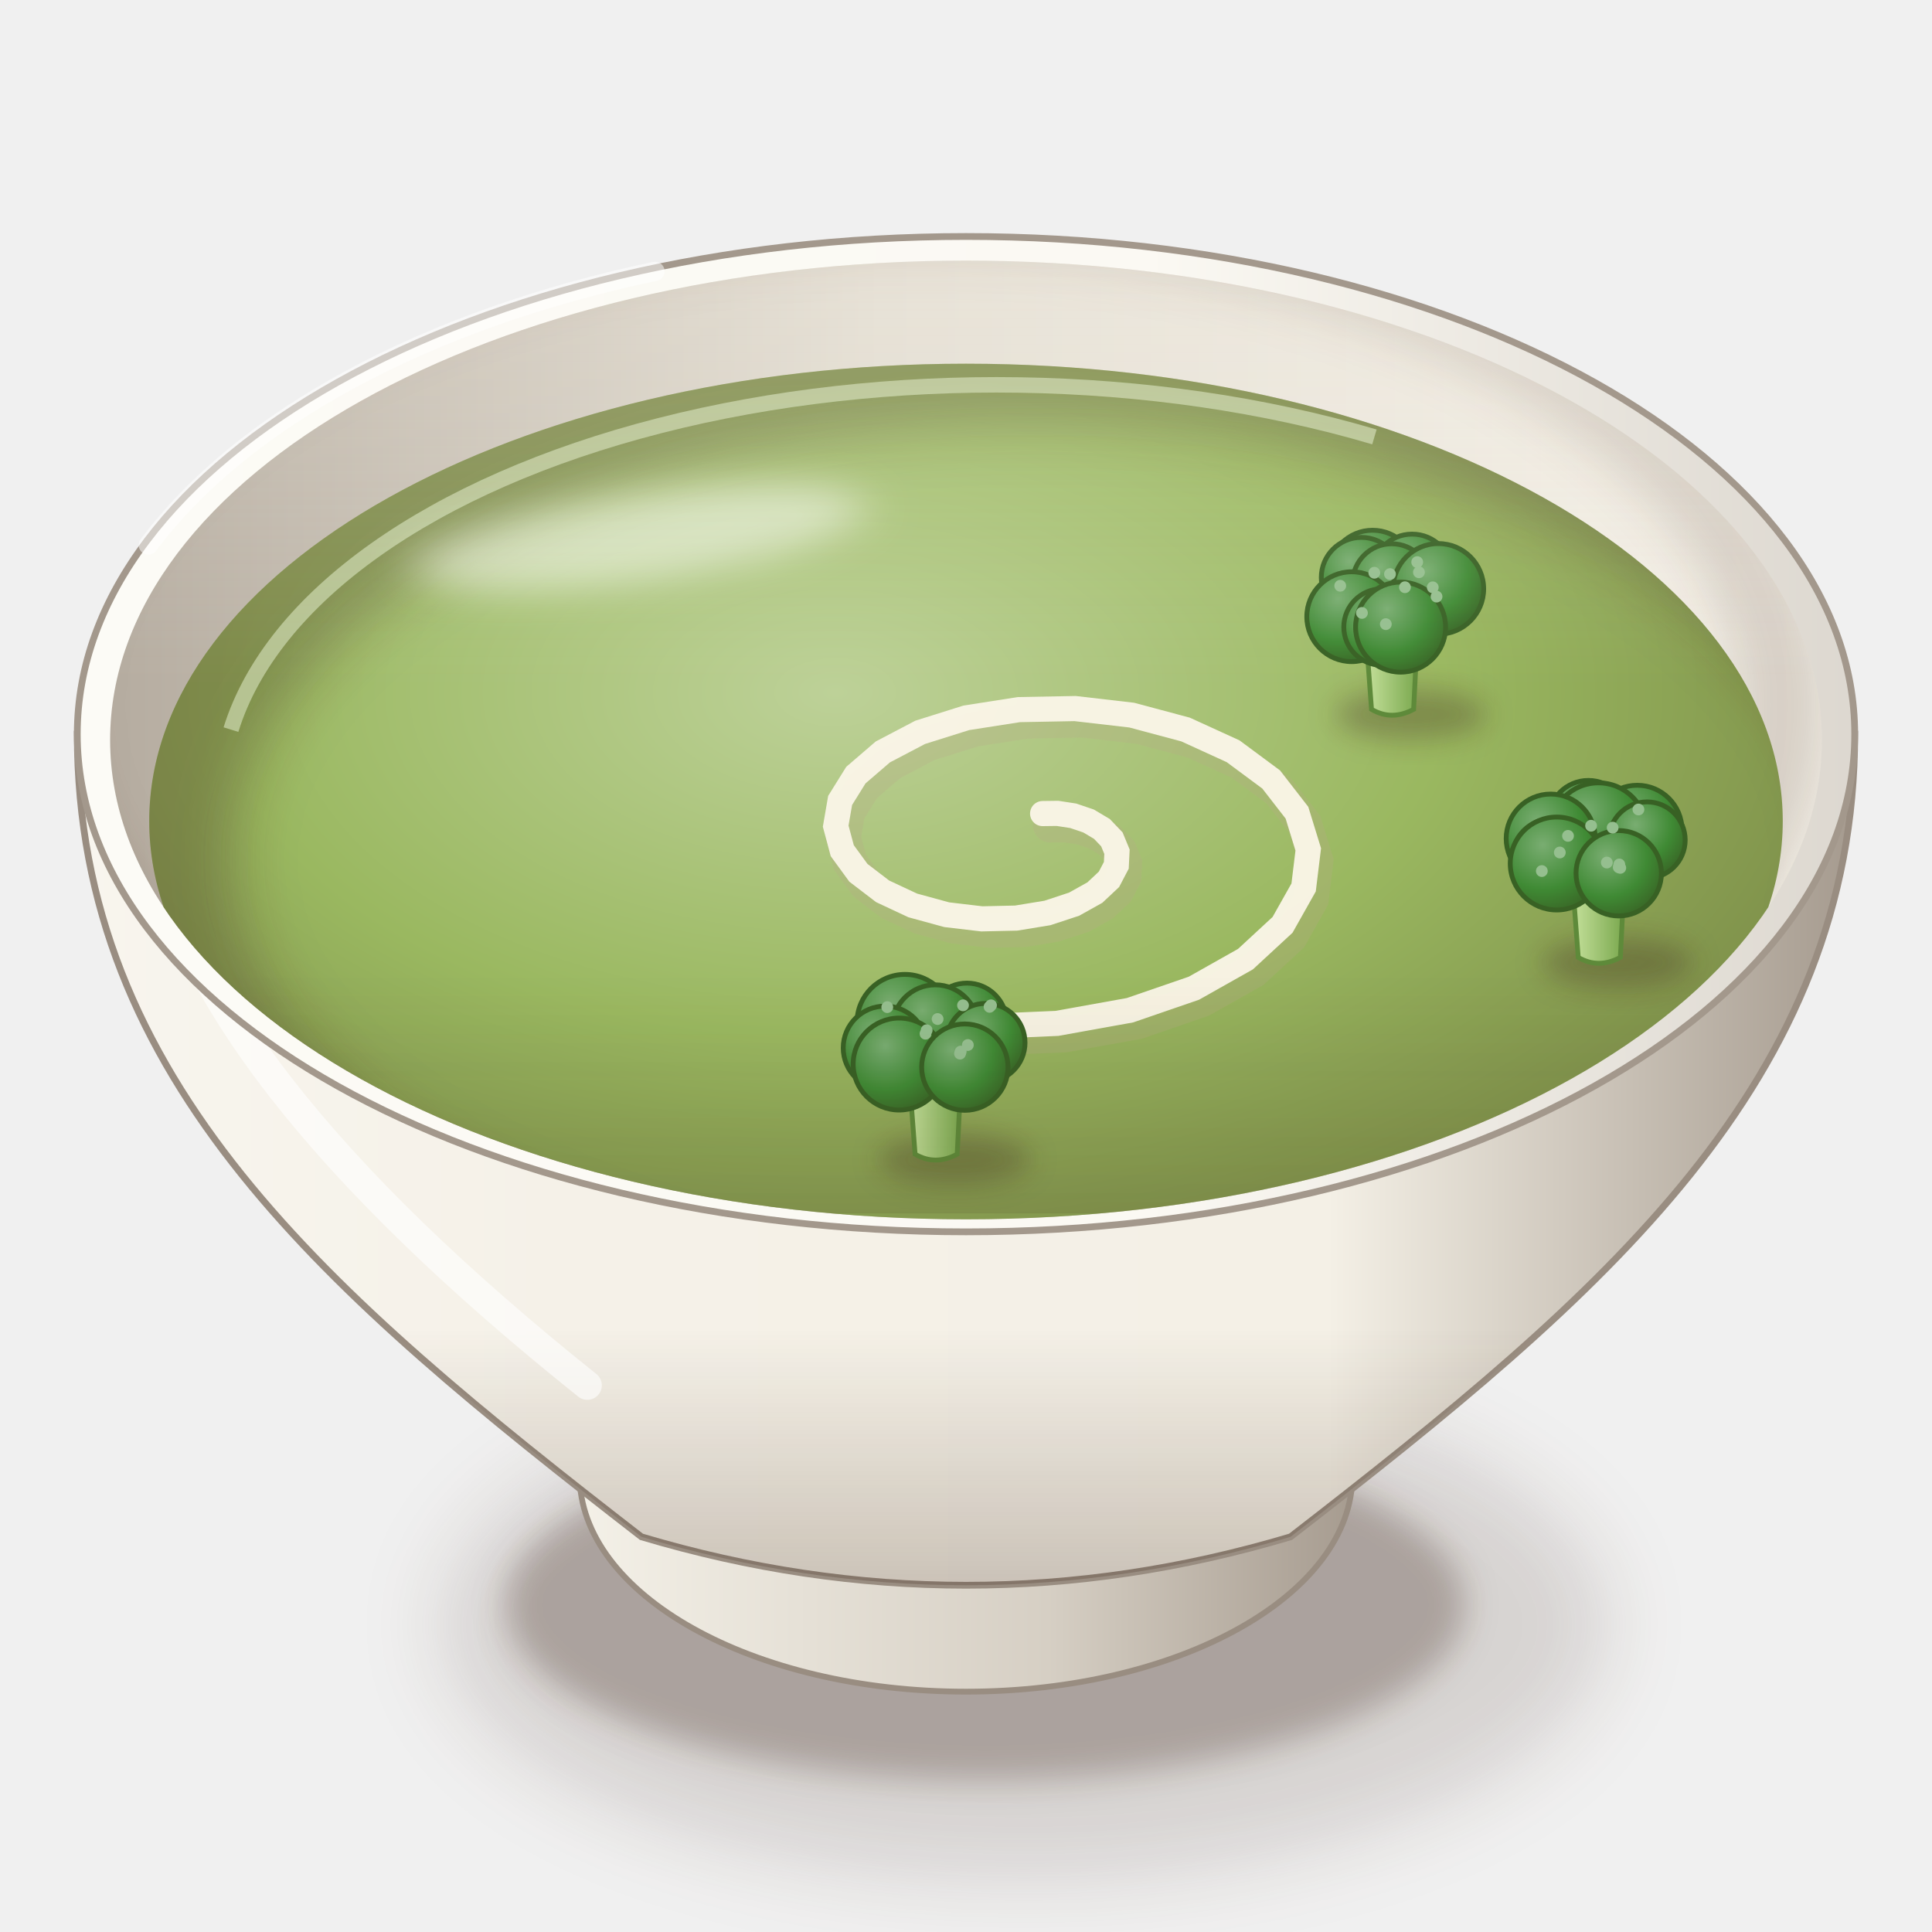
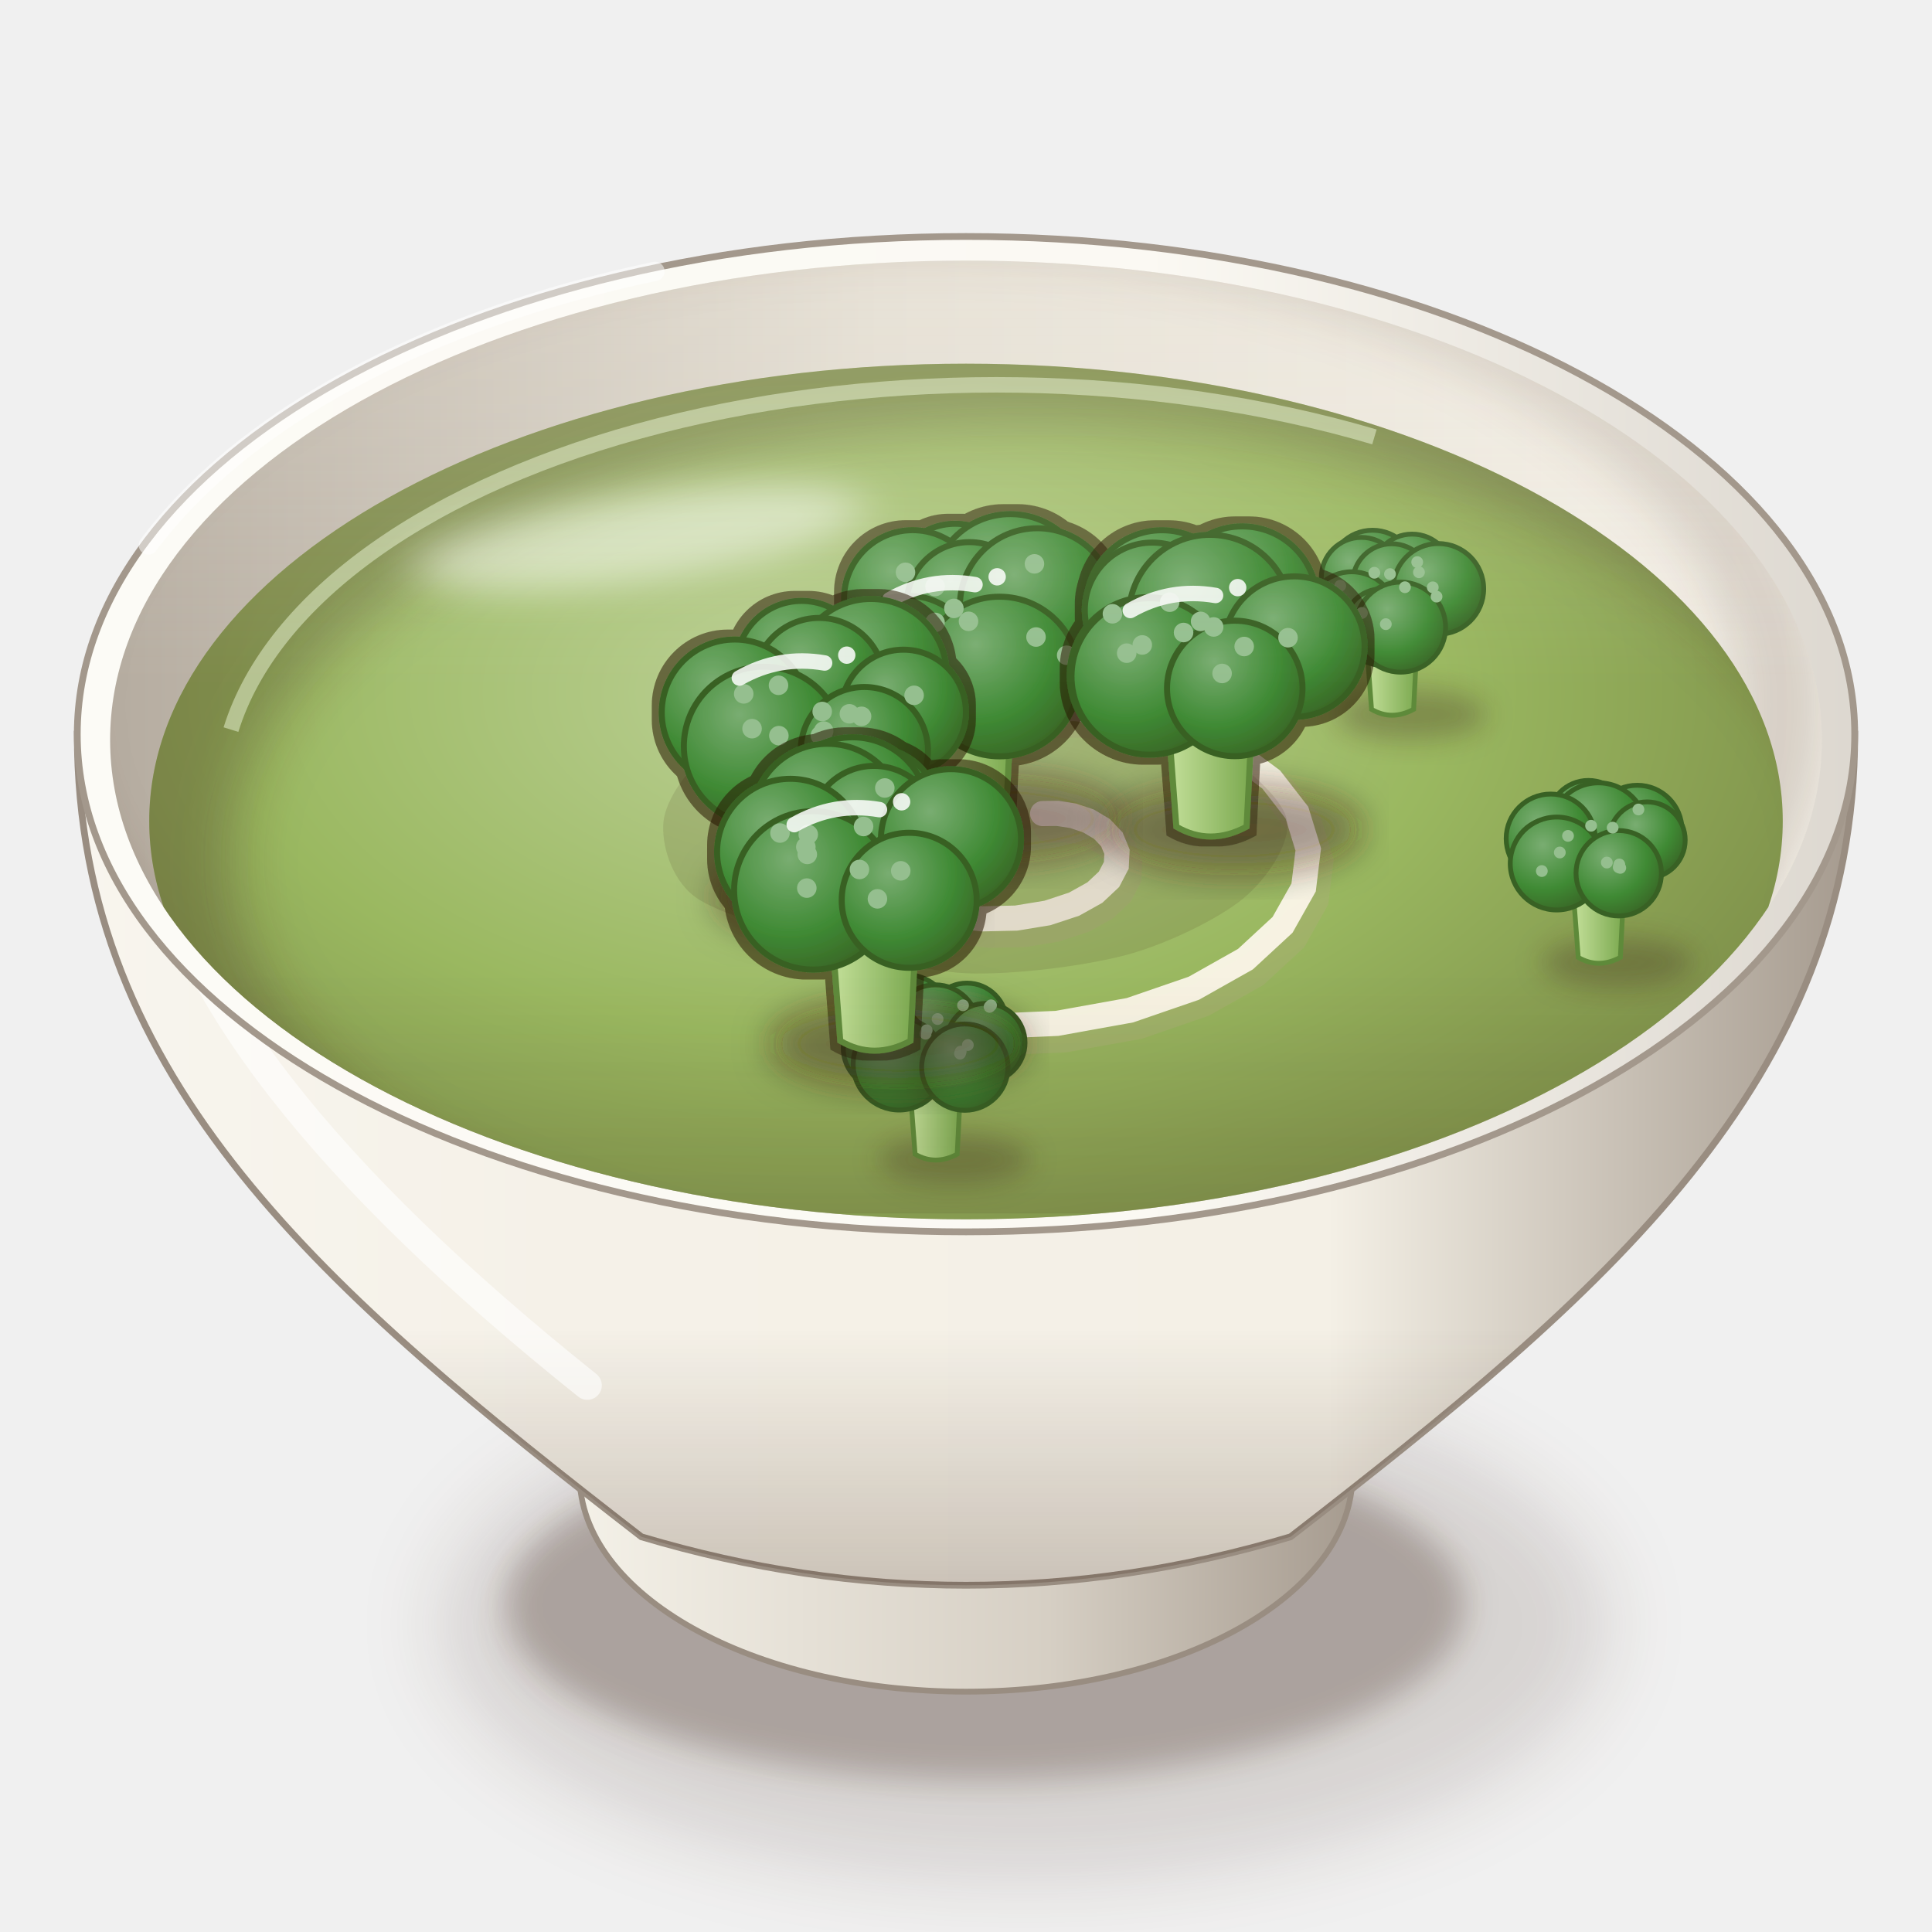
<svg xmlns="http://www.w3.org/2000/svg" viewBox="0 0 200 200" width="400" height="400">
  <defs>
    <filter id="br_creme_brocolis-1" x="-50%" y="-50%" width="200%" height="200%">
      <feGaussianBlur stdDeviation="4" />
    </filter>
    <filter id="br_creme_brocolis-2" x="-50%" y="-50%" width="200%" height="200%">
      <feGaussianBlur stdDeviation="1.6" />
    </filter>
    <linearGradient id="br_creme_brocolis-3" x1="0" y1="0" x2="1" y2="0">
      <stop offset="0" stop-color="#f5f2e9" />
      <stop offset="0.6" stop-color="#d6cfc4" />
      <stop offset="1" stop-color="#a3988c" />
    </linearGradient>
    <linearGradient id="br_creme_brocolis-4" x1="0" y1="0" x2="1" y2="0">
      <stop offset="0" stop-color="#f8f5ee" />
      <stop offset="0.28" stop-color="#f5f1e8" />
      <stop offset="0.7" stop-color="#f4f0e6" />
      <stop offset="1" stop-color="#a3988c" />
    </linearGradient>
    <linearGradient id="br_creme_brocolis-5" x1="0" y1="0" x2="0" y2="1">
      <stop offset="0" stop-color="#3a2212" stop-opacity="0" />
      <stop offset="0.7" stop-color="#3a2212" stop-opacity="0" />
      <stop offset="1" stop-color="#3a2212" stop-opacity="0.22" />
    </linearGradient>
    <linearGradient id="br_creme_brocolis-6" x1="0" y1="0" x2="1" y2="0">
      <stop offset="0" stop-color="#fcfbf6" />
      <stop offset="0.6" stop-color="#fbf9f3" />
      <stop offset="1" stop-color="#dcd7cf" />
    </linearGradient>
    <linearGradient id="br_creme_brocolis-7" x1="0" y1="0" x2="1" y2="0">
      <stop offset="0" stop-color="#b6ada1" />
      <stop offset="0.45" stop-color="#e2ddd2" />
      <stop offset="1" stop-color="#f4f0e7" />
    </linearGradient>
    <clipPath id="br_creme_brocolis-8">
      <path d="M11.4,76.6A88.6,49.62 0 1 0 188.6,76.6A88.6,49.62 0 1 0 11.4,76.6Z" />
    </clipPath>
    <filter id="br_creme_brocolis-9" x="-50%" y="-50%" width="200%" height="200%">
      <feGaussianBlur stdDeviation="2.5" />
    </filter>
    <clipPath id="br_creme_brocolis-10">
      <path d="M11.4,76.6 A88.6,49.62 0 0 0 188.6,76.6 L200,76.6 L200,0 L0,0 L0,76.6Z" />
    </clipPath>
    <radialGradient id="br_creme_brocolis-11" cx="0.42" cy="0.36" r="0.62">
      <stop offset="0" stop-color="#bdd198" />
      <stop offset="0.6" stop-color="#9ab860" />
      <stop offset="1" stop-color="#81944c" />
    </radialGradient>
    <clipPath id="br_creme_brocolis-12">
      <path d="M15.45,85A84.55,47.35 0 1 0 184.55,85A84.55,47.35 0 1 0 15.45,85Z" />
    </clipPath>
    <filter id="br_creme_brocolis-13" x="-50%" y="-50%" width="200%" height="200%">
      <feGaussianBlur stdDeviation="3" />
    </filter>
    <filter id="br_creme_brocolis-14" x="-50%" y="-50%" width="200%" height="200%">
      <feGaussianBlur stdDeviation="2.2" />
    </filter>
    <linearGradient id="br_creme_brocolis-15" x1="0" y1="0" x2="1" y2="0">
      <stop offset="0" stop-color="#c4e09a" />
      <stop offset="1" stop-color="#7aa84e" />
    </linearGradient>
    <radialGradient id="br_creme_brocolis-16" cx="0.35" cy="0.3" r="0.8">
      <stop offset="0" stop-color="#79ad71" />
      <stop offset="0.6" stop-color="#3f8a34" />
      <stop offset="1" stop-color="#386124" />
    </radialGradient>
    <filter id="br_creme_brocolis-17" x="-50%" y="-50%" width="200%" height="200%">
      <feGaussianBlur stdDeviation="1.4" />
    </filter>
-     <linearGradient id="br_creme_brocolis-18" x1="0" y1="0" x2="0" y2="1">
+     <filter id="br_creme_brocolis-18" x="-8%" y="-8%" width="116%" height="116%">
+       <feMorphology in="SourceAlpha" operator="dilate" radius="0.7" result="d" />
+       <feFlood flood-color="#2a1206" flood-opacity="0.55" />
+       <feComposite in2="d" operator="in" result="o" />
+       <feMerge>
+         <feMergeNode in="o" />
+         <feMergeNode in="SourceGraphic" />
+       </feMerge>
+     </filter>
+     <linearGradient id="br_creme_brocolis-19" x1="0" y1="0" x2="0" y2="1">
      <stop offset="0" stop-color="#fff8ec" stop-opacity="0.2" />
      <stop offset="0.45" stop-color="#fff8ec" stop-opacity="0" />
      <stop offset="0.75" stop-color="#3a2212" stop-opacity="0" />
      <stop offset="1" stop-color="#3a2212" stop-opacity="0.1" />
    </linearGradient>
  </defs>
  <ellipse cx="106" cy="168.16" rx="60.48" ry="26.61" fill="#3a2212" opacity="0.14" filter="url(#br_creme_brocolis-1)" />
  <ellipse cx="102" cy="166.16" rx="49.68" ry="18.14" fill="#3a2212" opacity="0.28" filter="url(#br_creme_brocolis-2)" />
  <path d="M58,146.72 L60,152.72 A40,22.4 0 0 0 140,152.72 L142,146.72Z" fill="url(#br_creme_brocolis-3)" stroke="#998d81" stroke-width=".6" />
  <path d="M8,76 C8,111.96 34,134 66.4,159.09 Q100,169.12 133.6,159.09 C166,134 192,111.96 192,76Z" fill="url(#br_creme_brocolis-4)" stroke="#998d81" stroke-width=".7" />
  <path d="M8,76 C8,111.96 34,134 66.4,159.09 Q100,169.12 133.6,159.09 C166,134 192,111.96 192,76Z" fill="url(#br_creme_brocolis-5)" />
  <path d="M16,86 Q20,110.8 60.8,143.41" stroke="#fff" stroke-width="3" fill="none" stroke-linecap="round" opacity="0.6" />
  <path d="M8,76A92,51.52 0 1 0 192,76A92,51.52 0 1 0 8,76Z" fill="url(#br_creme_brocolis-6)" stroke="#a3988c" stroke-width=".7" />
  <path d="M11.4,76.6A88.6,49.62 0 1 0 188.6,76.6A88.6,49.62 0 1 0 11.4,76.6Z" fill="url(#br_creme_brocolis-7)" />
  <g clip-path="url(#br_creme_brocolis-8)">
    <path d="M3.4,73A90.6,51.62 0 1 0 184.6,73A90.6,51.62 0 1 0 3.4,73Z" fill="none" stroke="#3a2212" stroke-width="9" opacity=".16" filter="url(#br_creme_brocolis-9)" />
  </g>
  <g clip-path="url(#br_creme_brocolis-8)">
    <path d="M15.45,85A84.55,47.35 0 1 0 184.55,85A84.55,47.35 0 1 0 15.45,85Z" fill="url(#br_creme_brocolis-11)" />
    <g clip-path="url(#br_creme_brocolis-12)">
      <path fill-rule="evenodd" d="M0,0 H200 V200 H0Z M24.14,89A82.86,45.45 0 1 0 189.86,89A82.86,45.45 0 1 0 24.14,89Z" fill="#3a2212" opacity="0.3" filter="url(#br_creme_brocolis-13)" />
      <path d="M23.91,75.53 A80.32,42.61 0 0 1 142.28,45.23" stroke="#d2dfb7" stroke-width="1.6" fill="none" opacity=".65" />
    </g>
  </g>
  <path d="M107.93,84.22L109.47,84.2L111.1,84.45L112.69,84.99L114.07,85.81L115.1,86.89L115.63,88.17L115.56,89.58L114.8,91.03L113.34,92.4L111.19,93.6L108.43,94.51L105.19,95.04L101.64,95.12L98,94.69L94.49,93.73L91.37,92.27L88.86,90.35L87.19,88.06L86.51,85.52L86.97,82.86L88.6,80.24L91.39,77.84L95.26,75.81L100.03,74.31L105.47,73.46L111.29,73.35L117.16,74.03L122.73,75.52L127.65,77.77L131.59,80.69L134.26,84.13L135.43,87.93L134.95,91.87L132.77,95.74L128.93,99.29L123.59,102.3L116.97,104.58L109.42,105.94L101.33,106.29L93.14,105.54" stroke="#b8a888" stroke-width="3.6" fill="none" stroke-linecap="round" opacity=".25" transform="translate(.8 1.2)" />
  <path d="M107.93,84.22L109.47,84.2L111.1,84.45L112.69,84.99L114.07,85.81L115.1,86.89L115.63,88.17L115.56,89.58L114.8,91.03L113.34,92.4L111.19,93.6L108.43,94.51L105.19,95.04L101.64,95.12L98,94.69L94.49,93.73L91.37,92.27L88.86,90.35L87.19,88.06L86.51,85.52L86.97,82.86L88.6,80.24L91.39,77.84L95.26,75.81L100.03,74.31L105.47,73.46L111.29,73.35L117.16,74.03L122.73,75.52L127.65,77.77L131.59,80.69L134.26,84.13L135.43,87.93L134.95,91.87L132.77,95.74L128.93,99.29L123.59,102.3L116.97,104.58L109.42,105.94L101.33,106.29L93.14,105.54" stroke="#fbf6e8" stroke-width="2.6" fill="none" stroke-linecap="round" opacity="0.95" />
  <g clip-path="url(#br_creme_brocolis-12)">
    <ellipse cx="66.18" cy="55.64" rx="23.67" ry="4.5" fill="#fff" opacity="0.5" transform="rotate(-8 66.18 55.64)" filter="url(#br_creme_brocolis-14)" />
  </g>
  <g clip-path="url(#br_creme_brocolis-8)">
    <ellipse cx="146.07" cy="73.96" rx="7.85" ry="2.62" fill="#3a2212" opacity="0.3" filter="url(#br_creme_brocolis-17)" />
    <path d="M141.46,66.45 L141.98,73.43 Q144.07,74.65 146.34,73.43 L146.69,66.45Z" fill="url(#br_creme_brocolis-15)" stroke="#5e8a3a" stroke-width=".5" />
    <circle cx="142.09" cy="59.42" r="4.53" fill="url(#br_creme_brocolis-16)" stroke="#386124" stroke-width=".5" />
    <circle cx="146.18" cy="59.45" r="4.16" fill="url(#br_creme_brocolis-16)" stroke="#386124" stroke-width=".5" />
    <circle cx="140.93" cy="59.78" r="4.15" fill="url(#br_creme_brocolis-16)" stroke="#386124" stroke-width=".5" />
    <circle cx="144.07" cy="60.34" r="4.05" fill="url(#br_creme_brocolis-16)" stroke="#386124" stroke-width=".5" />
    <circle cx="148.9" cy="60.96" r="4.69" fill="url(#br_creme_brocolis-16)" stroke="#386124" stroke-width=".5" />
    <circle cx="139.93" cy="63.84" r="4.65" fill="url(#br_creme_brocolis-16)" stroke="#386124" stroke-width=".5" />
    <circle cx="143.07" cy="64.91" r="3.96" fill="url(#br_creme_brocolis-16)" stroke="#386124" stroke-width=".5" />
    <circle cx="144.99" cy="64.92" r="4.66" fill="url(#br_creme_brocolis-16)" stroke="#386124" stroke-width=".5" />
    <circle cx="146.71" cy="58.19" r="0.61" fill="#95bf8f" />
    <circle cx="145.44" cy="60.79" r="0.61" fill="#95bf8f" />
    <circle cx="148.32" cy="60.8" r="0.61" fill="#95bf8f" />
    <circle cx="146.89" cy="59.24" r="0.61" fill="#95bf8f" />
    <circle cx="142.27" cy="59.29" r="0.61" fill="#95bf8f" />
    <circle cx="138.74" cy="60.64" r="0.61" fill="#95bf8f" />
    <circle cx="148.71" cy="61.76" r="0.61" fill="#95bf8f" />
    <circle cx="140.99" cy="63.45" r="0.61" fill="#95bf8f" />
    <circle cx="143.46" cy="64.61" r="0.61" fill="#95bf8f" />
    <circle cx="143.89" cy="59.43" r="0.61" fill="#95bf8f" />
    <ellipse cx="167.47" cy="99.64" rx="7.85" ry="2.62" fill="#3a2212" opacity="0.3" filter="url(#br_creme_brocolis-17)" />
    <path d="M162.85,92.13 L163.38,99.11 Q165.47,100.33 167.74,99.11 L168.09,92.13Z" fill="url(#br_creme_brocolis-15)" stroke="#5e8a3a" stroke-width=".5" />
    <circle cx="164.43" cy="84.94" r="4.15" fill="url(#br_creme_brocolis-16)" stroke="#386124" stroke-width=".5" />
    <circle cx="169.49" cy="85.92" r="4.63" fill="url(#br_creme_brocolis-16)" stroke="#386124" stroke-width=".5" />
    <circle cx="165.47" cy="86.02" r="4.98" fill="url(#br_creme_brocolis-16)" stroke="#386124" stroke-width=".5" />
    <circle cx="160.53" cy="86.81" r="4.61" fill="url(#br_creme_brocolis-16)" stroke="#386124" stroke-width=".5" />
    <circle cx="170.5" cy="86.96" r="3.95" fill="url(#br_creme_brocolis-16)" stroke="#386124" stroke-width=".5" />
    <circle cx="160.59" cy="88.81" r="4.02" fill="url(#br_creme_brocolis-16)" stroke="#386124" stroke-width=".5" />
    <circle cx="161.15" cy="89.39" r="4.81" fill="url(#br_creme_brocolis-16)" stroke="#386124" stroke-width=".5" />
    <circle cx="167.57" cy="90.4" r="4.42" fill="url(#br_creme_brocolis-16)" stroke="#386124" stroke-width=".5" />
    <circle cx="161.47" cy="88.25" r="0.61" fill="#95bf8f" />
    <circle cx="167.57" cy="89.78" r="0.61" fill="#95bf8f" />
    <circle cx="166.94" cy="85.68" r="0.61" fill="#95bf8f" />
    <circle cx="166.34" cy="89.29" r="0.61" fill="#95bf8f" />
    <circle cx="162.32" cy="86.53" r="0.61" fill="#95bf8f" />
    <circle cx="167.73" cy="89.84" r="0.61" fill="#95bf8f" />
    <circle cx="167.63" cy="89.49" r="0.61" fill="#95bf8f" />
    <circle cx="164.71" cy="85.48" r="0.61" fill="#95bf8f" />
    <circle cx="169.61" cy="83.8" r="0.61" fill="#95bf8f" />
    <circle cx="159.61" cy="90.17" r="0.61" fill="#95bf8f" />
    <ellipse cx="98.82" cy="120.01" rx="7.85" ry="2.62" fill="#3a2212" opacity="0.3" filter="url(#br_creme_brocolis-17)" />
    <path d="M94.2,112.5 L94.73,119.48 Q96.82,120.7 99.09,119.48 L99.44,112.5Z" fill="url(#br_creme_brocolis-15)" stroke="#5e8a3a" stroke-width=".5" />
    <circle cx="94.2" cy="105.64" r="4.11" fill="url(#br_creme_brocolis-16)" stroke="#386124" stroke-width=".5" />
    <circle cx="93.68" cy="105.83" r="4.96" fill="url(#br_creme_brocolis-16)" stroke="#386124" stroke-width=".5" />
    <circle cx="100.1" cy="105.89" r="4.12" fill="url(#br_creme_brocolis-16)" stroke="#386124" stroke-width=".5" />
    <circle cx="96.82" cy="106.39" r="4.44" fill="url(#br_creme_brocolis-16)" stroke="#386124" stroke-width=".5" />
    <circle cx="102.04" cy="107.94" r="4.07" fill="url(#br_creme_brocolis-16)" stroke="#386124" stroke-width=".5" />
    <circle cx="91.62" cy="108.48" r="4.33" fill="url(#br_creme_brocolis-16)" stroke="#386124" stroke-width=".5" />
    <circle cx="93.08" cy="110.15" r="4.76" fill="url(#br_creme_brocolis-16)" stroke="#386124" stroke-width=".5" />
    <circle cx="99.88" cy="110.47" r="4.47" fill="url(#br_creme_brocolis-16)" stroke="#386124" stroke-width=".5" />
    <circle cx="99.38" cy="109.07" r="0.61" fill="#95bf8f" />
    <circle cx="97.06" cy="105.49" r="0.61" fill="#95bf8f" />
    <circle cx="102.59" cy="104.07" r="0.61" fill="#95bf8f" />
    <circle cx="102.44" cy="104.23" r="0.61" fill="#95bf8f" />
    <circle cx="91.85" cy="104.26" r="0.61" fill="#95bf8f" />
    <circle cx="99.45" cy="108.86" r="0.61" fill="#95bf8f" />
    <circle cx="95.81" cy="107.01" r="0.61" fill="#95bf8f" />
    <circle cx="99.69" cy="104.07" r="0.61" fill="#95bf8f" />
    <circle cx="95.93" cy="106.65" r="0.61" fill="#95bf8f" />
    <circle cx="100.19" cy="108.18" r="0.61" fill="#95bf8f" />
+     <path d="M133.24,85C133.58,87.29 131.24,90.89 128.75,92.97C126.27,95.04 120.96,97.67 116.65,98.84C112.33,100.01 104.75,100.95 100,100.75C95.26,100.54 89.24,98.65 85.02,97.46C80.8,96.26 74.33,94.66 71.88,92.79C69.43,90.93 68.43,87.27 68.69,85C68.95,82.74 71.17,79.55 73.63,77.69C76.09,75.83 81.14,73.76 85.09,72.61C89.05,71.45 95.42,70.09 100,70C104.57,69.91 111.62,70.89 115.59,72.04C119.55,73.19 123.79,75.73 126.44,77.67C129.09,79.61 132.89,82.71 133.24,85Z" fill="#3a2212" opacity=".12" />
+     <g filter="url(#br_creme_brocolis-18)">
+       <g transform="translate(100.36 72.82) scale(1.25) translate(-100.36 -72.82)">
+         <ellipse cx="102.36" cy="82.36" rx="10.47" ry="3.49" fill="#3a2212" opacity="0.3" filter="url(#br_creme_brocolis-17)" />
+         <path d="M96.87,72.82 L97.56,82.13 Q100.36,83.76 103.38,82.13 L103.85,72.82Z" fill="url(#br_creme_brocolis-15)" stroke="#5e8a3a" stroke-width=".5" />
+         <circle cx="99.17" cy="63.22" r="5.28" fill="url(#br_creme_brocolis-16)" stroke="#386124" stroke-width=".5" />
+         <circle cx="103.75" cy="63.64" r="6.5" fill="url(#br_creme_brocolis-16)" stroke="#386124" stroke-width=".5" />
+         <circle cx="95.66" cy="64.16" r="5.69" fill="url(#br_creme_brocolis-16)" stroke="#386124" stroke-width=".5" />
+         <circle cx="100.36" cy="64.67" r="5.21" fill="url(#br_creme_brocolis-16)" stroke="#386124" stroke-width=".5" />
+         <circle cx="105.98" cy="64.72" r="6.41" fill="url(#br_creme_brocolis-16)" stroke="#386124" stroke-width=".5" />
+         <circle cx="94.54" cy="69.12" r="5.13" fill="url(#br_creme_brocolis-16)" stroke="#386124" stroke-width=".5" />
+         <circle cx="95.3" cy="69.64" r="5.73" fill="url(#br_creme_brocolis-16)" stroke="#386124" stroke-width=".5" />
+         <circle cx="102.85" cy="70.59" r="6.61" fill="url(#br_creme_brocolis-16)" stroke="#386124" stroke-width=".5" />
+         <circle cx="97.51" cy="63.14" r="0.81" fill="#95bf8f" />
+         <circle cx="105.74" cy="61.26" r="0.81" fill="#95bf8f" />
+         <circle cx="97.51" cy="66.11" r="0.81" fill="#95bf8f" />
+         <circle cx="95.87" cy="69.91" r="0.81" fill="#95bf8f" />
+         <circle cx="95.25" cy="66.11" r="0.81" fill="#95bf8f" />
+         <circle cx="99.07" cy="64.95" r="0.81" fill="#95bf8f" />
+         <circle cx="108.41" cy="68.83" r="0.81" fill="#95bf8f" />
+         <circle cx="100.28" cy="66.02" r="0.81" fill="#95bf8f" />
+         <circle cx="105.87" cy="67.32" r="0.81" fill="#95bf8f" />
+         <circle cx="95.06" cy="61.96" r="0.81" fill="#95bf8f" />
+       </g>
+     </g>
+     <g transform="translate(96.52 61.3) rotate(-10)">
+       <path d="M-4.48,0 Q0,-1.61 4.48,0" stroke="#fff" stroke-width="1.6" fill="none" stroke-linecap="round" opacity="0.85" />
+       <circle cx="6.88" cy="-.4" r=".9" fill="#fff" opacity="0.85" />
+     </g>
+     <g filter="url(#br_creme_brocolis-18)">
+       <g transform="translate(125.26 73.94) scale(1.25) translate(-125.26 -73.94)">
+         <ellipse cx="127.26" cy="83.49" rx="10.47" ry="3.49" fill="#3a2212" opacity="0.3" filter="url(#br_creme_brocolis-17)" />
+         <path d="M121.77,73.94 L122.47,83.25 Q125.26,84.88 128.29,83.25 L128.76,73.94Z" fill="url(#br_creme_brocolis-15)" stroke="#5e8a3a" stroke-width=".5" />
+         <circle cx="127.92" cy="64.57" r="6.19" fill="url(#br_creme_brocolis-16)" stroke="#386124" stroke-width=".5" />
+         <circle cx="121.28" cy="64.97" r="6.27" fill="url(#br_creme_brocolis-16)" stroke="#386124" stroke-width=".5" />
+         <circle cx="120.49" cy="65.32" r="5.6" fill="url(#br_creme_brocolis-16)" stroke="#386124" stroke-width=".5" />
+         <circle cx="125.26" cy="65.8" r="6.72" fill="url(#br_creme_brocolis-16)" stroke="#386124" stroke-width=".5" />
+         <circle cx="132.24" cy="68.34" r="5.82" fill="url(#br_creme_brocolis-16)" stroke="#386124" stroke-width=".5" />
+         <circle cx="120.12" cy="70.72" r="6.48" fill="url(#br_creme_brocolis-16)" stroke="#386124" stroke-width=".5" />
+         <circle cx="120.27" cy="70.81" r="6.48" fill="url(#br_creme_brocolis-16)" stroke="#386124" stroke-width=".5" />
+         <circle cx="127.31" cy="71.8" r="5.61" fill="url(#br_creme_brocolis-16)" stroke="#386124" stroke-width=".5" />
+         <circle cx="126.26" cy="70.56" r="0.81" fill="#95bf8f" />
+         <circle cx="118.36" cy="68.88" r="0.81" fill="#95bf8f" />
+         <circle cx="128.09" cy="68.33" r="0.81" fill="#95bf8f" />
+         <circle cx="124.48" cy="66.25" r="0.81" fill="#95bf8f" />
+         <circle cx="131.72" cy="67.6" r="0.81" fill="#95bf8f" />
+         <circle cx="121.92" cy="64.66" r="0.81" fill="#95bf8f" />
+         <circle cx="117.18" cy="65.62" r="0.81" fill="#95bf8f" />
+         <circle cx="119.65" cy="68.2" r="0.81" fill="#95bf8f" />
+         <circle cx="125.56" cy="66.71" r="0.81" fill="#95bf8f" />
+         <circle cx="123.07" cy="67.17" r="0.81" fill="#95bf8f" />
+       </g>
+     </g>
+     <g transform="translate(121.42 62.42) rotate(-10)">
+       <path d="M-4.48,0 Q0,-1.61 4.48,0" stroke="#fff" stroke-width="1.6" fill="none" stroke-linecap="round" opacity="0.85" />
+       <circle cx="6.88" cy="-.4" r=".9" fill="#fff" opacity="0.85" />
+     </g>
+     <g filter="url(#br_creme_brocolis-18)">
+       <g transform="translate(84.79 80.93) scale(1.25) translate(-84.79 -80.93)">
+         <ellipse cx="86.79" cy="90.47" rx="10.47" ry="3.49" fill="#3a2212" opacity="0.3" filter="url(#br_creme_brocolis-17)" />
+         <path d="M81.3,80.93 L82,90.23 Q84.79,91.86 87.82,90.23 L88.29,80.93Z" fill="url(#br_creme_brocolis-15)" stroke="#5e8a3a" stroke-width=".5" />
+         <circle cx="83.34" cy="71.35" r="5.4" fill="url(#br_creme_brocolis-16)" stroke="#386124" stroke-width=".5" />
+         <circle cx="89.08" cy="72.07" r="6.28" fill="url(#br_creme_brocolis-16)" stroke="#386124" stroke-width=".5" />
+         <circle cx="84.79" cy="72.78" r="5.42" fill="url(#br_creme_brocolis-16)" stroke="#386124" stroke-width=".5" />
+         <circle cx="77.82" cy="74.92" r="5.72" fill="url(#br_creme_brocolis-16)" stroke="#386124" stroke-width=".5" />
+         <circle cx="91.78" cy="75.16" r="5.17" fill="url(#br_creme_brocolis-16)" stroke="#386124" stroke-width=".5" />
+         <circle cx="77.81" cy="75.2" r="6.05" fill="url(#br_creme_brocolis-16)" stroke="#386124" stroke-width=".5" />
+         <circle cx="80.18" cy="77.99" r="6.59" fill="url(#br_creme_brocolis-16)" stroke="#386124" stroke-width=".5" />
+         <circle cx="88.54" cy="78.35" r="5.27" fill="url(#br_creme_brocolis-16)" stroke="#386124" stroke-width=".5" />
+         <circle cx="78.55" cy="73.65" r="0.81" fill="#95bf8f" />
+         <circle cx="92.66" cy="73.77" r="0.81" fill="#95bf8f" />
+         <circle cx="79.24" cy="76.53" r="0.81" fill="#95bf8f" />
+         <circle cx="81.46" cy="77.11" r="0.81" fill="#95bf8f" />
+         <circle cx="81.43" cy="72.94" r="0.81" fill="#95bf8f" />
+         <circle cx="87.3" cy="75.3" r="0.81" fill="#95bf8f" />
+         <circle cx="88.31" cy="75.51" r="0.81" fill="#95bf8f" />
+         <circle cx="85.17" cy="76.73" r="0.81" fill="#95bf8f" />
+         <circle cx="85.05" cy="75.11" r="0.81" fill="#95bf8f" />
+         <circle cx="84.9" cy="77.1" r="0.81" fill="#95bf8f" />
+       </g>
+     </g>
+     <g transform="translate(80.95 69.41) rotate(-10)">
+       <path d="M-4.48,0 Q0,-1.61 4.48,0" stroke="#fff" stroke-width="1.6" fill="none" stroke-linecap="round" opacity="0.85" />
+       <circle cx="6.88" cy="-.4" r=".9" fill="#fff" opacity="0.85" />
+     </g>
+     <g filter="url(#br_creme_brocolis-18)">
+       <g transform="translate(90.47 96.11) scale(1.25) translate(-90.47 -96.11)">
+         <ellipse cx="92.47" cy="105.66" rx="10.47" ry="3.49" fill="#3a2212" opacity="0.3" filter="url(#br_creme_brocolis-17)" />
+         <path d="M86.98,96.11 L87.68,105.42 Q90.47,107.05 93.5,105.42 L93.96,96.11Z" fill="url(#br_creme_brocolis-15)" stroke="#5e8a3a" stroke-width=".5" />
+         <circle cx="90.56" cy="86.45" r="5.28" fill="url(#br_creme_brocolis-16)" stroke="#386124" stroke-width=".5" />
+         <circle cx="88.69" cy="86.58" r="6.3" fill="url(#br_creme_brocolis-16)" stroke="#386124" stroke-width=".5" />
+         <circle cx="86.63" cy="87.09" r="6.27" fill="url(#br_creme_brocolis-16)" stroke="#386124" stroke-width=".5" />
+         <circle cx="90.47" cy="87.96" r="5.31" fill="url(#br_creme_brocolis-16)" stroke="#386124" stroke-width=".5" />
+         <circle cx="96.85" cy="88.72" r="5.8" fill="url(#br_creme_brocolis-16)" stroke="#386124" stroke-width=".5" />
+         <circle cx="83.55" cy="89.79" r="6.07" fill="url(#br_creme_brocolis-16)" stroke="#386124" stroke-width=".5" />
+         <circle cx="85.45" cy="92.96" r="6.56" fill="url(#br_creme_brocolis-16)" stroke="#386124" stroke-width=".5" />
+         <circle cx="93.39" cy="93.78" r="5.59" fill="url(#br_creme_brocolis-16)" stroke="#386124" stroke-width=".5" />
+         <circle cx="91.37" cy="84.48" r="0.81" fill="#95bf8f" />
+         <circle cx="84.95" cy="89.98" r="0.81" fill="#95bf8f" />
+         <circle cx="89.27" cy="91.23" r="0.81" fill="#95bf8f" />
+         <circle cx="82.69" cy="88.21" r="0.81" fill="#95bf8f" />
+         <circle cx="84.83" cy="89.36" r="0.81" fill="#95bf8f" />
+         <circle cx="85.03" cy="88.33" r="0.81" fill="#95bf8f" />
+         <circle cx="84.91" cy="92.77" r="0.81" fill="#95bf8f" />
+         <circle cx="89.61" cy="87.67" r="0.81" fill="#95bf8f" />
+         <circle cx="90.76" cy="93.66" r="0.81" fill="#95bf8f" />
+         <circle cx="92.69" cy="91.34" r="0.81" fill="#95bf8f" />
+       </g>
+     </g>
+     <g transform="translate(86.63 84.59) rotate(-10)">
+       <path d="M-4.48,0 Q0,-1.61 4.48,0" stroke="#fff" stroke-width="1.6" fill="none" stroke-linecap="round" opacity="0.85" />
+       <circle cx="6.88" cy="-.4" r=".9" fill="#fff" opacity="0.85" />
+     </g>
    <g clip-path="url(#br_creme_brocolis-12)" />
  </g>
-   <rect x="0" y="26.38" width="200" height="99.23" fill="url(#br_creme_brocolis-18)" clip-path="url(#br_creme_brocolis-8)" />
+   <rect x="0" y="26.38" width="200" height="99.23" fill="url(#br_creme_brocolis-19)" clip-path="url(#br_creme_brocolis-8)" />
  <path d="M15.36,56.42 A92,51.52 0 0 1 67.8,28.09" stroke="#fff" stroke-width="2" fill="none" stroke-linecap="round" opacity="0.5" />
</svg>
